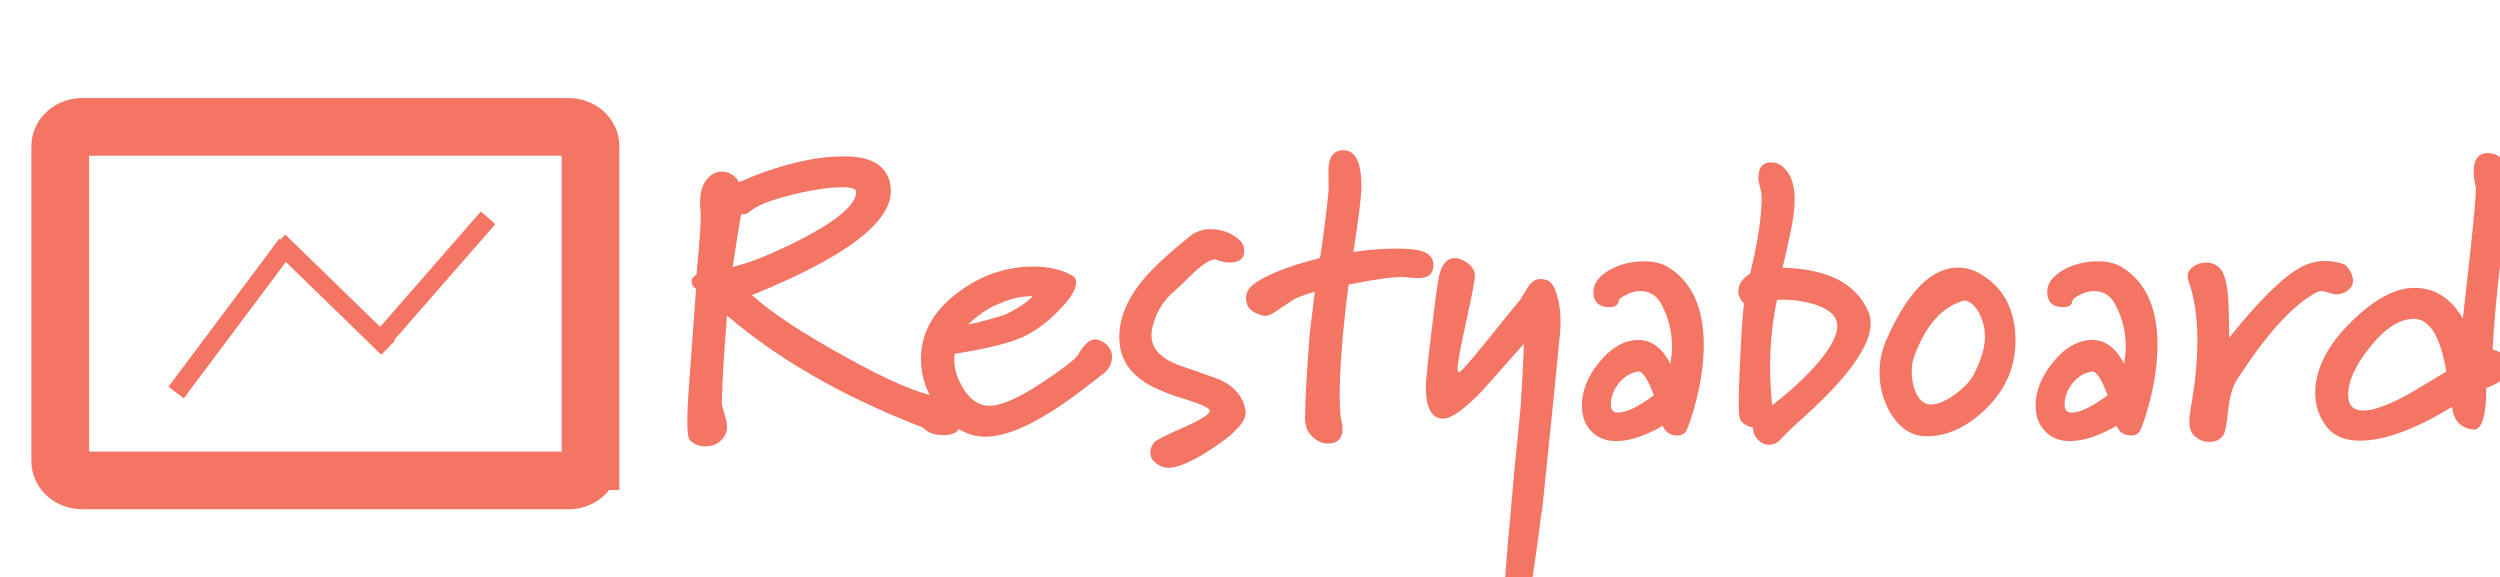
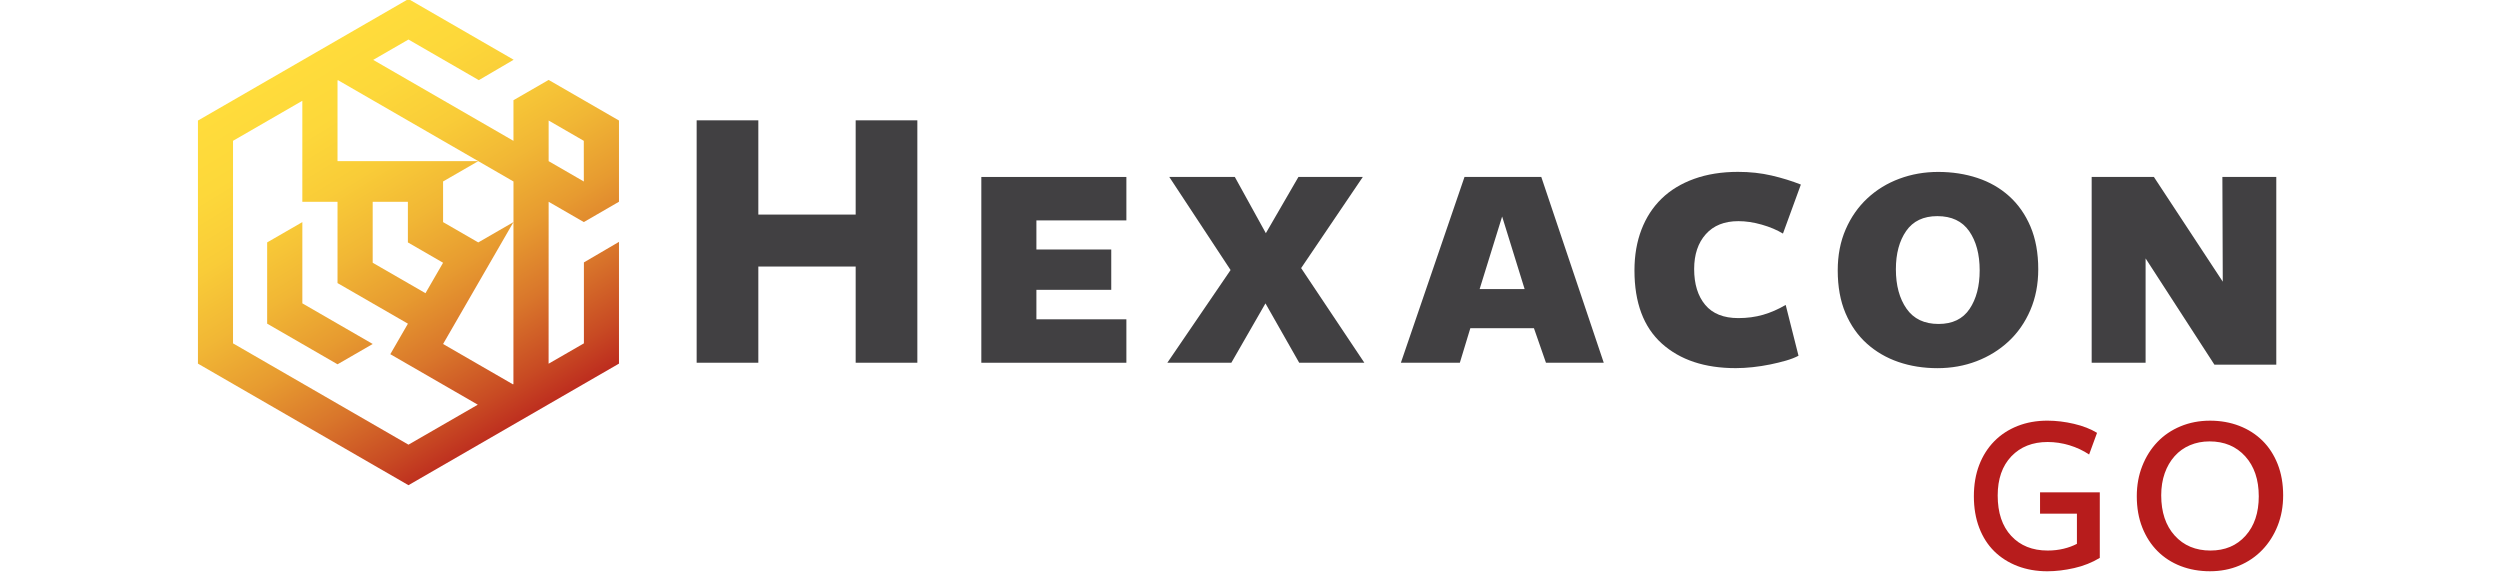
- <svg xmlns="http://www.w3.org/2000/svg" version="1.1" x="0px" y="0px" width="130px" height="30px" viewBox="-1.632 -5.099 130 30" enable-background="new -1.632 -5.099 130 30" xml:space="preserve">
-   <defs>
- </defs>
-   <path fill="#F47564" d="M48.328,17.024c-0.098,0.334-0.391,0.502-0.878,0.502c-0.502,0-0.857-0.125-1.067-0.376  c-0.083-0.042-0.272-0.119-0.565-0.23c-3.849-1.534-7.063-3.402-9.643-5.606c-0.154,1.841-0.244,3.326-0.272,4.456  c0,0.154,0.045,0.37,0.136,0.648c0.09,0.279,0.136,0.495,0.136,0.648c0,0.167-0.042,0.335-0.125,0.502  c-0.223,0.362-0.558,0.543-1.004,0.543c-0.335,0-0.607-0.112-0.816-0.334c-0.154-0.195-0.161-1.199-0.021-3.012  c0.083-1.088,0.202-2.706,0.355-4.853c-0.153-0.083-0.23-0.223-0.23-0.418c0-0.097,0.083-0.202,0.251-0.314  c0.181-1.868,0.251-2.963,0.209-3.284c-0.014-0.167-0.021-0.321-0.021-0.46c0-0.516,0.111-0.913,0.334-1.192  c0.223-0.279,0.488-0.418,0.795-0.418c0.376,0,0.676,0.182,0.899,0.544c2.05-0.892,3.87-1.339,5.46-1.339  c1.534,0,2.343,0.558,2.426,1.674c0.139,1.688-2.266,3.535-7.217,5.543c1.004,0.907,2.594,1.959,4.77,3.159  c2.287,1.283,3.933,1.987,4.937,2.113c0.251,0.042,0.495,0.14,0.732,0.293c0.32,0.223,0.481,0.509,0.481,0.857  C48.391,16.78,48.37,16.898,48.328,17.024z M42.889,4.87c0-0.153-0.244-0.23-0.732-0.23c-0.697,0-1.576,0.133-2.636,0.397  c-1.116,0.279-1.833,0.565-2.154,0.858c-0.14,0.125-0.293,0.174-0.46,0.146c-0.111,0.614-0.258,1.527-0.439,2.741  c0.976-0.237,2.217-0.746,3.723-1.527C41.99,6.307,42.889,5.512,42.889,4.87z" />
-   <path fill="#F47564" d="M55.775,12.715c0.279,0.195,0.418,0.439,0.418,0.732c0,0.405-0.203,0.739-0.607,1.004  c-0.014,0.014-0.321,0.251-0.92,0.711c-2.134,1.631-3.821,2.447-5.062,2.447c-0.907,0-1.702-0.453-2.385-1.359  c-0.642-0.837-0.962-1.729-0.962-2.678c0-1.367,0.655-2.531,1.966-3.493c1.185-0.879,2.482-1.318,3.891-1.318  c0.795,0,1.471,0.16,2.029,0.481c0.125,0.07,0.188,0.182,0.188,0.334c0,0.377-0.321,0.886-0.962,1.527  c-0.642,0.642-1.29,1.102-1.945,1.38c-0.753,0.307-1.89,0.579-3.41,0.816c-0.083,0.572,0.056,1.158,0.418,1.757  c0.39,0.655,0.871,0.969,1.443,0.941c0.599-0.014,1.499-0.418,2.698-1.213c0.976-0.642,1.583-1.102,1.82-1.381  c0.321-0.571,0.627-0.857,0.92-0.857C55.454,12.547,55.607,12.603,55.775,12.715z M52.072,10.309  c-0.544-0.028-1.171,0.119-1.883,0.439c-0.502,0.223-0.997,0.564-1.485,1.025c0.418-0.07,1.053-0.237,1.903-0.502  C51.235,10.979,51.724,10.658,52.072,10.309z" />
-   <path fill="#F47564" d="M63.138,16.292c0.056,0.475-0.467,1.081-1.569,1.82c-1.004,0.683-1.778,1.053-2.322,1.109  c-0.251,0.028-0.492-0.039-0.722-0.199c-0.23-0.161-0.345-0.359-0.345-0.596c0-0.167,0.063-0.334,0.188-0.502  c0.07-0.112,0.6-0.384,1.59-0.816c0.907-0.404,1.346-0.69,1.318-0.857c-0.028-0.14-0.425-0.328-1.192-0.565  c-0.976-0.293-1.701-0.593-2.175-0.899c-0.795-0.516-1.234-1.185-1.318-2.008c-0.112-1.046,0.258-2.113,1.109-3.201  c0.53-0.669,1.394-1.478,2.594-2.426c0.279-0.223,0.62-0.334,1.025-0.334c0.418,0,0.802,0.101,1.15,0.303s0.544,0.422,0.586,0.659  c0.069,0.516-0.182,0.774-0.753,0.774c-0.223,0-0.467-0.056-0.732-0.167c-0.251,0-0.627,0.23-1.129,0.69  c-0.335,0.335-0.677,0.663-1.025,0.983c-0.446,0.376-0.774,0.844-0.983,1.401c-0.167,0.446-0.223,0.816-0.167,1.109  c0.084,0.544,0.53,0.976,1.339,1.297c0.739,0.251,1.471,0.509,2.196,0.774C62.594,15.016,63.04,15.567,63.138,16.292z" />
-   <path fill="#F47564" d="M72.132,9.368c-0.098,0-0.241-0.01-0.429-0.031c-0.188-0.021-0.303-0.031-0.345-0.031  c-0.656,0-1.611,0.132-2.866,0.397c-0.307,2.426-0.46,4.351-0.46,5.773c0,0.586,0.028,1.019,0.084,1.297  c0.042,0.139,0.063,0.272,0.063,0.397c0,0.53-0.251,0.794-0.753,0.794c-0.307,0-0.589-0.129-0.847-0.387  c-0.258-0.258-0.374-0.603-0.345-1.036c0-0.725,0.077-2.126,0.23-4.205c0.056-0.474,0.146-1.227,0.272-2.259  c-0.474,0.125-0.851,0.265-1.129,0.418c-0.014,0.014-0.349,0.237-1.004,0.669c-0.209,0.14-0.397,0.188-0.564,0.146  c-0.586-0.139-0.879-0.439-0.879-0.899c0-0.279,0.125-0.516,0.377-0.711c0.613-0.488,1.771-0.948,3.472-1.381  c0.181-1.143,0.334-2.356,0.46-3.64c-0.014,0.153-0.021-0.146-0.021-0.899c0-0.711,0.258-1.067,0.774-1.067  c0.627,0,0.941,0.627,0.941,1.882c0,0.488-0.14,1.625-0.418,3.41c1.087-0.167,2.084-0.216,2.991-0.146  c0.781,0.056,1.171,0.334,1.171,0.836C72.906,9.131,72.648,9.354,72.132,9.368z" />
-   <path fill="#F47564" d="M79.496,12.15c-0.182,1.924-0.488,4.965-0.92,9.12c-0.014,0.028-0.112,0.739-0.293,2.134  c-0.195,1.325-0.293,1.994-0.293,2.008c0.209,0.334,0.314,0.648,0.314,0.941c0,0.292-0.104,0.523-0.314,0.69  c-0.209,0.167-0.453,0.251-0.732,0.251c-0.293,0-0.541-0.083-0.743-0.251c-0.202-0.167-0.303-0.412-0.303-0.732  c0-0.447,0.132-0.767,0.397-0.962c0.042-0.767,0.216-2.831,0.523-6.192c0.153-1.478,0.258-2.538,0.314-3.179  c0.069-1.004,0.125-2.071,0.167-3.201c-1.409,1.59-2.126,2.399-2.154,2.427c-0.949,0.99-1.632,1.478-2.05,1.464  c-0.6,0-0.899-0.558-0.899-1.673c0-0.348,0.167-1.862,0.502-4.539c0.098-0.711,0.167-1.144,0.209-1.297  c0.153-0.558,0.418-0.837,0.795-0.837c0.223,0,0.45,0.091,0.68,0.272s0.352,0.376,0.366,0.585c0.014,0.209-0.133,1.004-0.439,2.385  c-0.307,1.381-0.46,2.217-0.46,2.51c0,0.098,0.014,0.161,0.042,0.188c0.056,0.056,0.502-0.432,1.339-1.464  c1.144-1.422,1.771-2.196,1.883-2.322c0.139-0.223,0.272-0.439,0.397-0.648c0.181-0.279,0.397-0.418,0.648-0.418  c0.111,0,0.23,0.021,0.355,0.063c0.209,0.084,0.376,0.338,0.502,0.764s0.188,0.882,0.188,1.37  C79.517,11.801,79.509,11.982,79.496,12.15z" />
-   <path fill="#F47564" d="M86.022,17.358c-0.098,0.125-0.237,0.188-0.418,0.188c-0.376,0-0.635-0.167-0.774-0.502  c-0.92,0.53-1.729,0.794-2.427,0.794c-0.53,0-0.958-0.171-1.286-0.512c-0.328-0.342-0.492-0.785-0.492-1.329  c0-0.753,0.289-1.492,0.868-2.217c0.579-0.725,1.203-1.122,1.872-1.192c0.781-0.083,1.401,0.328,1.862,1.234  c0.056-0.334,0.083-0.648,0.083-0.941c0-0.739-0.181-1.457-0.544-2.154c-0.251-0.46-0.614-0.69-1.087-0.69  c-0.251,0-0.499,0.063-0.743,0.188c-0.244,0.125-0.374,0.223-0.387,0.292c-0.028,0.237-0.188,0.356-0.481,0.356  c-0.53,0-0.809-0.237-0.837-0.711c-0.042-0.46,0.23-0.865,0.816-1.213c0.544-0.307,1.15-0.46,1.82-0.46  c0.474,0,0.872,0.091,1.192,0.272c1.269,0.753,1.904,2.113,1.904,4.079c0,0.906-0.133,1.875-0.397,2.907  C86.37,16.515,86.189,17.052,86.022,17.358z M84.369,15.455c-0.321-0.865-0.6-1.276-0.836-1.234  c-0.391,0.07-0.722,0.275-0.994,0.617s-0.408,0.715-0.408,1.119c0,0.265,0.125,0.397,0.376,0.397  C82.94,16.354,83.561,16.055,84.369,15.455z" />
-   <path fill="#F47564" d="M95.519,11.104c0.083,0.181,0.125,0.384,0.125,0.606c0,1.171-1.171,2.811-3.514,4.916  c-0.279,0.237-0.642,0.579-1.088,1.025c-0.182,0.251-0.405,0.376-0.669,0.376c-0.223,0-0.418-0.083-0.585-0.251  c-0.167-0.167-0.258-0.383-0.272-0.648c-0.335-0.07-0.558-0.216-0.669-0.439c-0.084-0.223-0.084-1.206,0-2.949  c0.069-1.492,0.139-2.51,0.209-3.054c-0.195-0.195-0.293-0.404-0.293-0.627c0-0.376,0.202-0.683,0.607-0.92  c0.404-1.632,0.606-2.971,0.606-4.017c0-0.097-0.024-0.24-0.073-0.429c-0.049-0.188-0.081-0.324-0.094-0.408  c-0.042-0.627,0.181-0.941,0.669-0.941c0.307,0,0.579,0.154,0.816,0.46c0.265,0.363,0.397,0.844,0.397,1.443  c0,0.502-0.077,1.102-0.23,1.799c-0.125,0.585-0.258,1.179-0.397,1.778C93.406,8.88,94.891,9.64,95.519,11.104z M90.77,10.497  c-0.237,1.13-0.355,2.288-0.355,3.473c0,0.669,0.035,1.339,0.104,2.008c0.781-0.6,1.471-1.22,2.071-1.862  c0.878-0.948,1.318-1.701,1.318-2.259c0-0.516-0.418-0.899-1.255-1.15C92.011,10.525,91.383,10.456,90.77,10.497z" />
-   <path fill="#F47564" d="M101.772,9.431c0.753,0.572,1.206,1.401,1.36,2.489c0.028,0.237,0.042,0.474,0.042,0.711  c0,1.381-0.537,2.58-1.611,3.598c-0.962,0.907-1.966,1.359-3.012,1.359c-0.335,0-0.627-0.07-0.878-0.209  c-0.418-0.209-0.781-0.593-1.088-1.15c-0.321-0.614-0.481-1.269-0.481-1.966c0-0.586,0.118-1.15,0.355-1.694  c1.06-2.398,2.245-3.647,3.556-3.745C100.601,8.768,101.187,8.97,101.772,9.431z M97.861,13.572  c-0.056,0.195-0.083,0.418-0.083,0.669c0,0.376,0.069,0.732,0.209,1.067c0.195,0.418,0.453,0.627,0.774,0.627  c0.363,0,0.788-0.178,1.276-0.533c0.488-0.356,0.822-0.722,1.004-1.099c0.362-0.725,0.544-1.359,0.544-1.903  c0-0.376-0.077-0.732-0.23-1.067c-0.209-0.46-0.481-0.732-0.816-0.816C99.353,10.825,98.46,11.843,97.861,13.572z" />
-   <path fill="#F47564" d="M109.617,17.358c-0.098,0.125-0.237,0.188-0.418,0.188c-0.376,0-0.635-0.167-0.774-0.502  c-0.92,0.53-1.729,0.794-2.427,0.794c-0.53,0-0.958-0.171-1.286-0.512c-0.328-0.342-0.492-0.785-0.492-1.329  c0-0.753,0.289-1.492,0.868-2.217c0.579-0.725,1.203-1.122,1.872-1.192c0.781-0.083,1.401,0.328,1.862,1.234  c0.056-0.334,0.083-0.648,0.083-0.941c0-0.739-0.181-1.457-0.544-2.154c-0.251-0.46-0.614-0.69-1.087-0.69  c-0.251,0-0.499,0.063-0.743,0.188c-0.244,0.125-0.374,0.223-0.387,0.292c-0.028,0.237-0.188,0.356-0.481,0.356  c-0.53,0-0.809-0.237-0.837-0.711c-0.042-0.46,0.23-0.865,0.816-1.213c0.544-0.307,1.15-0.46,1.82-0.46  c0.474,0,0.872,0.091,1.192,0.272c1.269,0.753,1.904,2.113,1.904,4.079c0,0.906-0.133,1.875-0.397,2.907  C109.965,16.515,109.785,17.052,109.617,17.358z M107.964,15.455c-0.321-0.865-0.6-1.276-0.836-1.234  c-0.391,0.07-0.722,0.275-0.994,0.617s-0.408,0.715-0.408,1.119c0,0.265,0.125,0.397,0.376,0.397  C106.535,16.354,107.156,16.055,107.964,15.455z" />
-   <path fill="#F47564" d="M120.243,8.636c0.098,0.042,0.202,0.15,0.314,0.324c0.111,0.174,0.167,0.352,0.167,0.533  c0,0.209-0.091,0.38-0.272,0.513c-0.182,0.132-0.377,0.199-0.586,0.199c-0.098,0-0.23-0.028-0.397-0.084  c-0.167-0.055-0.293-0.083-0.376-0.083c-0.125,0-0.251,0.042-0.376,0.125c-1.171,0.656-2.503,2.134-3.996,4.435  c-0.251,0.363-0.415,0.917-0.491,1.663c-0.077,0.746-0.164,1.175-0.262,1.287c-0.167,0.223-0.397,0.334-0.69,0.334  c-0.321,0-0.593-0.112-0.815-0.334c-0.154-0.139-0.237-0.363-0.251-0.669c0-0.195,0.021-0.432,0.063-0.711  c0.237-1.269,0.355-2.454,0.355-3.556c0-1.227-0.153-2.259-0.46-3.096c-0.028-0.07-0.042-0.146-0.042-0.23  c0-0.209,0.098-0.383,0.293-0.523c0.195-0.139,0.418-0.209,0.669-0.209c0.265,0,0.488,0.084,0.669,0.251  c0.307,0.279,0.474,0.991,0.502,2.134c0.014,0.544,0.021,1.053,0.021,1.527c1.52-1.896,2.733-3.103,3.64-3.619  c0.432-0.251,0.878-0.376,1.339-0.376C119.581,8.468,119.909,8.524,120.243,8.636z" />
-   <path fill="#F47564" d="M128.903,4.661c-0.083,0.195-0.23,1.269-0.439,3.221c-0.251,2.106-0.412,3.835-0.481,5.188  c0.6,0.181,0.899,0.453,0.899,0.816c0,0.502-0.412,0.899-1.234,1.192c0.014,0.46-0.014,0.893-0.083,1.297  c-0.112,0.627-0.321,0.914-0.627,0.857c-0.627-0.083-0.983-0.474-1.067-1.171c-1.924,1.171-3.521,1.757-4.79,1.757  c-0.795,0-1.381-0.255-1.757-0.764s-0.565-1.077-0.565-1.705c0-1.255,0.627-2.496,1.883-3.723c1.185-1.171,2.28-1.757,3.284-1.757  c1.046,0,1.882,0.53,2.51,1.59c0.502-4.337,0.725-6.617,0.669-6.84C127.034,4.327,127,4.062,127,3.824  c0-0.641,0.244-0.962,0.732-0.962c0.307,0,0.592,0.129,0.857,0.387c0.265,0.258,0.397,0.568,0.397,0.931  C128.987,4.347,128.959,4.508,128.903,4.661z M125.577,14.221c-0.307-1.827-0.872-2.74-1.694-2.74c-0.725,0-1.475,0.478-2.249,1.433  s-1.161,1.795-1.161,2.521c0,0.544,0.265,0.816,0.795,0.816c0.53,0,1.325-0.293,2.385-0.879  C124.294,14.995,124.936,14.611,125.577,14.221z" />
-   <path fill="none" stroke="#F47564" stroke-width="3" d="M29.074,18.88c0,0.554-0.511,1.003-1.141,1.003H2.642  c-0.631,0-1.142-0.449-1.142-1.003V2.502C1.5,1.949,2.011,1.5,2.642,1.5h25.292c0.63,0,1.141,0.449,1.141,1.002V18.88z" />
-   <line fill="none" stroke="#F47564" x1="7.526" y1="15.313" x2="13.291" y2="7.613" />
-   <line fill="none" stroke="#F47564" x1="17.949" y1="12.871" x2="23.75" y2="6.227" />
-   <line fill="none" stroke="#F47564" x1="18.543" y1="12.989" x2="12.855" y2="7.459" />
+ <svg xmlns="http://www.w3.org/2000/svg" version="1.1" id="Layer_1" x="0px" y="0px" width="130px" height="30px" viewBox="0 0 130 30" enable-background="new 0 0 130 30" xml:space="preserve">
+   <linearGradient id="SVGID_1_" gradientUnits="userSpaceOnUse" x1="15.53" y1="3.255" x2="27.576" y2="22.943">
+     <stop offset="0" style="stop-color:#FFDC3B" />
+     <stop offset="0.142" style="stop-color:#FDD83A" />
+     <stop offset="0.287" style="stop-color:#F9CC38" />
+     <stop offset="0.433" style="stop-color:#F1B735" />
+     <stop offset="0.579" style="stop-color:#E79B30" />
+     <stop offset="0.726" style="stop-color:#D9762B" />
+     <stop offset="0.871" style="stop-color:#C84A23" />
+     <stop offset="1" style="stop-color:#B71C1C" />
+   </linearGradient>
+   <path fill="url(#SVGID_1_)" d="M19.381,17.887L19.381,17.887l-3.659-2.113l0-4.225l-1.83,1.056l0,4.225l3.66,2.113L19.381,17.887  L19.381,17.887L19.381,17.887L19.381,17.887z M26.7,5.211v2.113l-7.294-4.21l1.834-1.059l3.658,2.113l1.812-1.061l-5.47-3.158  L10.293,6.269v12.64L21.24,25.23l10.947-6.322v-6.331l-1.824,1.068v4.209l-1.836,1.059l0.002-8.421l1.83,1.056l1.828-1.058V6.267  l-3.658-2.111L26.7,5.211z M21.24,23.123l-9.123-5.268V7.322l3.604-2.081v5.252h1.83v4.227l3.66,2.111v0.002l-0.915,1.585  l4.549,2.626L21.24,23.123z M23.04,13.663l-0.915,1.583l-2.745-1.583v-3.171h1.83v2.114L23.04,13.663z M26.7,11.55l-0.002,8.421  l-0.024,0.015l-3.634-2.098L26.7,11.55l-1.83,1.056l-1.83-1.056V9.436l1.83-1.056h-7.319V4.185l0.026-0.015l7.294,4.21l1.83,1.057  V11.55z M30.359,9.438l-1.83-1.058V6.267l1.828,1.056L30.359,9.438z" />
+   <g>
+     <path fill="#414042" d="M44.495,18.862v-5.002h-5.062v5.002h-3.207V6.257h3.207v4.901h5.062V6.257h3.207v12.605H44.495z" />
+     <path fill="#414042" d="M51.029,18.862v-9.66h7.543v2.259h-4.679v1.513h3.892v2.097h-3.892v1.533h4.679v2.259H51.029z" />
+     <path fill="#414042" d="M64.03,18.862h-3.328l3.288-4.82l-3.187-4.84h3.408l1.613,2.924l1.694-2.924h3.348l-3.207,4.739   l3.287,4.921h-3.388l-1.754-3.086L64.03,18.862z" />
+     <path fill="#414042" d="M83.395,18.862H80.39l-0.625-1.795h-3.308l-0.545,1.795h-3.066l3.308-9.66h3.993L83.395,18.862z    M78.111,11.259l-1.17,3.772h2.339L78.111,11.259z" />
+     <path fill="#414042" d="M92.714,12.146c-0.31-0.188-0.676-0.343-1.099-0.464c-0.424-0.121-0.83-0.182-1.22-0.182   c-0.726,0-1.291,0.226-1.694,0.678s-0.605,1.056-0.605,1.812c0,0.783,0.192,1.404,0.575,1.863c0.383,0.459,0.958,0.688,1.724,0.688   c0.457,0,0.884-0.057,1.281-0.171c0.397-0.114,0.79-0.286,1.18-0.514l0.666,2.642c-0.175,0.094-0.39,0.178-0.645,0.252   c-0.256,0.074-0.531,0.141-0.827,0.202c-0.296,0.06-0.598,0.107-0.907,0.141c-0.31,0.033-0.605,0.05-0.887,0.05   c-1.614,0-2.894-0.427-3.842-1.28c-0.948-0.854-1.422-2.121-1.422-3.802c0-0.78,0.121-1.486,0.363-2.118   c0.242-0.632,0.592-1.17,1.049-1.614c0.457-0.444,1.022-0.787,1.694-1.029c0.672-0.242,1.432-0.363,2.279-0.363   c0.618,0,1.2,0.063,1.745,0.19c0.545,0.127,1.052,0.284,1.523,0.47L92.714,12.146z" />
+     <path fill="#414042" d="M105.989,14.002c0,0.78-0.138,1.489-0.413,2.128c-0.276,0.639-0.652,1.18-1.13,1.623   c-0.478,0.444-1.032,0.787-1.664,1.029c-0.632,0.242-1.311,0.363-2.037,0.363s-1.402-0.108-2.027-0.322   c-0.625-0.215-1.173-0.535-1.644-0.958c-0.471-0.424-0.84-0.951-1.109-1.583c-0.269-0.632-0.403-1.372-0.403-2.219   c0-0.793,0.138-1.506,0.414-2.138c0.275-0.632,0.652-1.17,1.129-1.614c0.477-0.444,1.032-0.783,1.664-1.018   c0.632-0.235,1.304-0.353,2.017-0.353c0.726,0,1.405,0.104,2.037,0.313c0.632,0.209,1.183,0.524,1.654,0.948   c0.47,0.424,0.84,0.951,1.109,1.583C105.854,12.416,105.989,13.155,105.989,14.002z M102.943,14.062c0-0.84-0.182-1.52-0.545-2.041   c-0.363-0.521-0.915-0.782-1.654-0.782c-0.726,0-1.267,0.258-1.623,0.772c-0.357,0.515-0.535,1.178-0.535,1.991   c0,0.84,0.185,1.523,0.555,2.052c0.37,0.528,0.924,0.792,1.664,0.792c0.726,0,1.264-0.261,1.614-0.782   C102.769,15.542,102.943,14.875,102.943,14.062z" />
+     <path fill="#414042" d="M115.564,9.202h2.803v9.761h-3.217l-3.579-5.526v5.425h-2.804v-9.66h3.236l3.581,5.445L115.564,9.202z" />
+     <path fill="#B71C1C" d="M103.88,25.767c0,0.896,0.235,1.597,0.705,2.102c0.47,0.506,1.102,0.759,1.894,0.759   c0.296,0,0.573-0.032,0.832-0.095c0.259-0.063,0.489-0.148,0.689-0.254v-1.569h-1.918v-1.11h3.107v3.411   c-0.402,0.242-0.846,0.419-1.332,0.529c-0.486,0.11-0.951,0.166-1.395,0.166c-0.56,0-1.075-0.09-1.546-0.269   c-0.47-0.18-0.874-0.436-1.213-0.769c-0.338-0.333-0.6-0.742-0.785-1.229c-0.185-0.486-0.277-1.03-0.277-1.633   c0-0.603,0.093-1.144,0.277-1.625c0.185-0.481,0.447-0.893,0.785-1.237c0.338-0.343,0.742-0.607,1.213-0.793   c0.47-0.185,0.985-0.277,1.546-0.277c0.454,0,0.917,0.056,1.387,0.166c0.47,0.111,0.869,0.267,1.197,0.468l-0.412,1.126   c-0.307-0.206-0.648-0.366-1.022-0.48c-0.375-0.113-0.753-0.17-1.134-0.17c-0.782,0-1.411,0.248-1.886,0.743   C104.118,24.224,103.88,24.904,103.88,25.767z" />
+     <path fill="#B71C1C" d="M118.724,25.759c0,0.571-0.095,1.096-0.285,1.577c-0.19,0.481-0.455,0.898-0.793,1.252   c-0.338,0.354-0.74,0.629-1.205,0.824c-0.465,0.195-0.973,0.293-1.522,0.293c-0.55,0-1.057-0.09-1.522-0.269   c-0.465-0.18-0.867-0.439-1.205-0.777c-0.338-0.338-0.602-0.748-0.793-1.228c-0.19-0.481-0.286-1.023-0.286-1.625   c0-0.571,0.095-1.096,0.286-1.577c0.19-0.481,0.452-0.896,0.785-1.244c0.333-0.349,0.734-0.621,1.205-0.817   c0.47-0.195,0.98-0.293,1.53-0.293c0.549,0,1.057,0.09,1.522,0.269c0.465,0.18,0.866,0.436,1.205,0.769   c0.338,0.333,0.602,0.74,0.793,1.221C118.629,24.616,118.724,25.157,118.724,25.759z M117.456,25.807   c0-0.867-0.235-1.559-0.703-2.077c-0.469-0.518-1.088-0.777-1.857-0.777c-0.369,0-0.709,0.066-1.019,0.198   c-0.311,0.132-0.577,0.322-0.798,0.571c-0.221,0.248-0.393,0.544-0.514,0.887c-0.121,0.344-0.182,0.727-0.182,1.149   c0,0.877,0.234,1.575,0.703,2.093c0.469,0.518,1.088,0.777,1.857,0.777c0.758,0,1.367-0.256,1.825-0.769   C117.227,27.347,117.456,26.663,117.456,25.807z" />
+   </g>
</svg>
